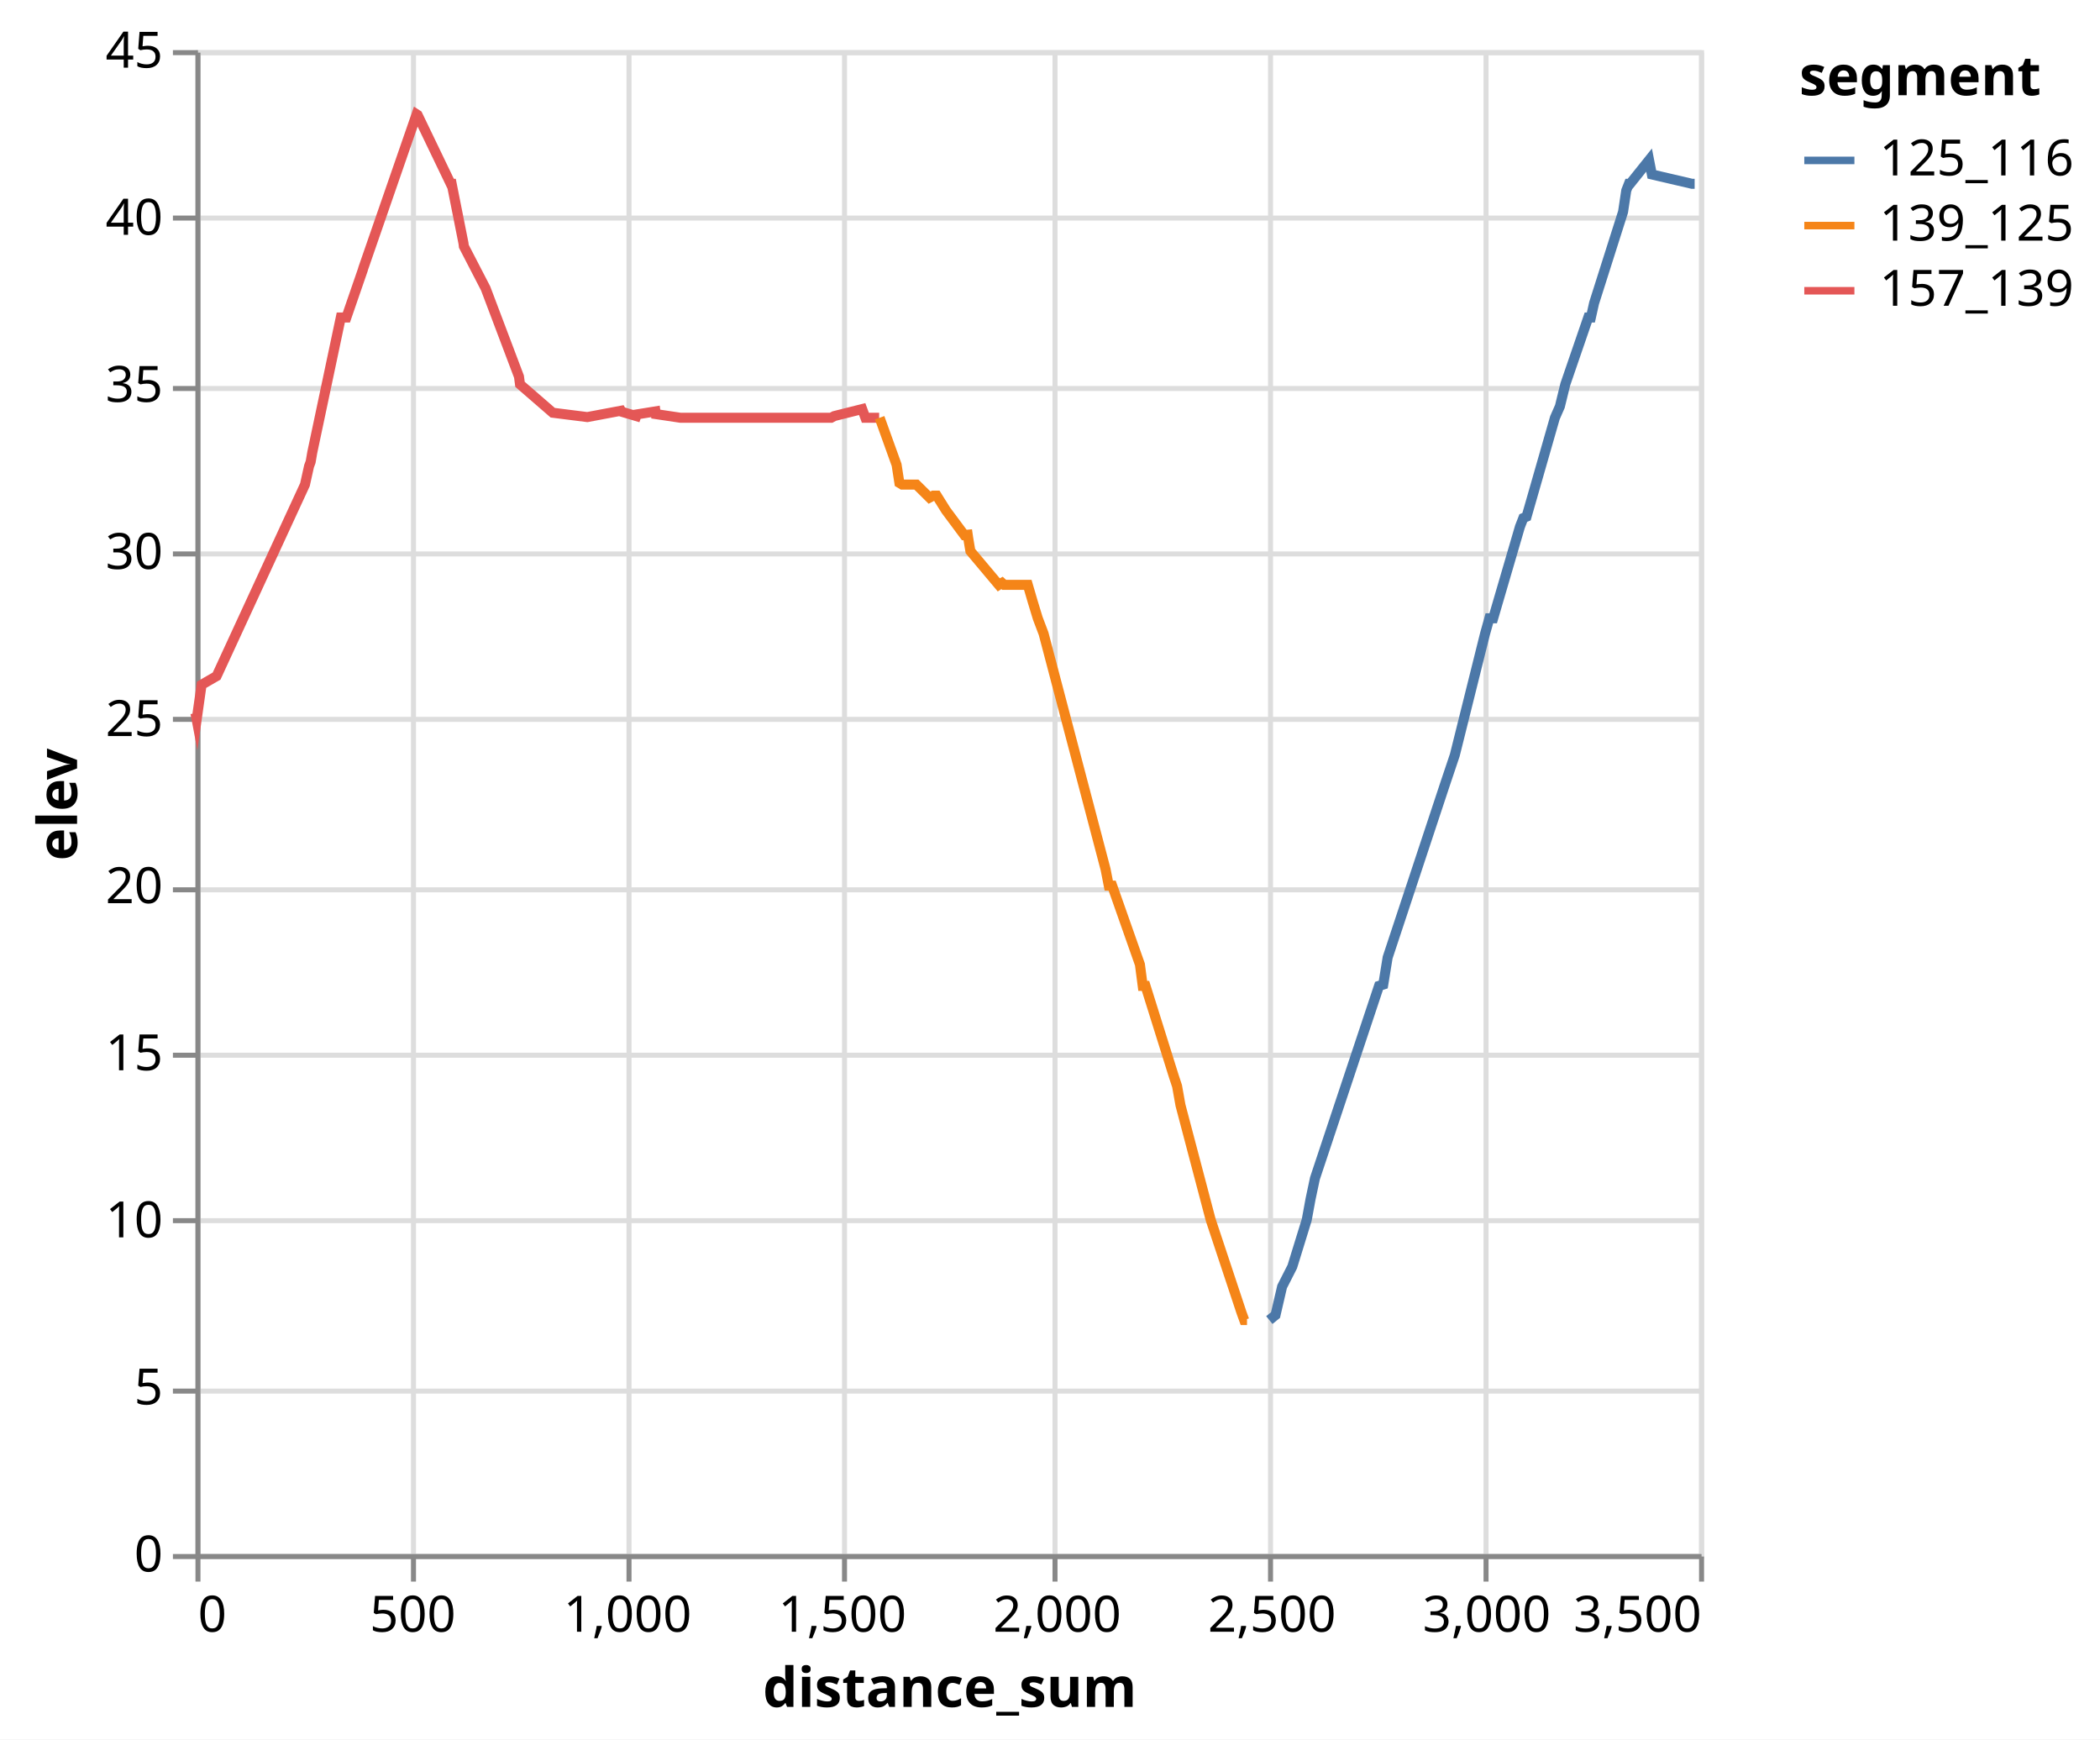
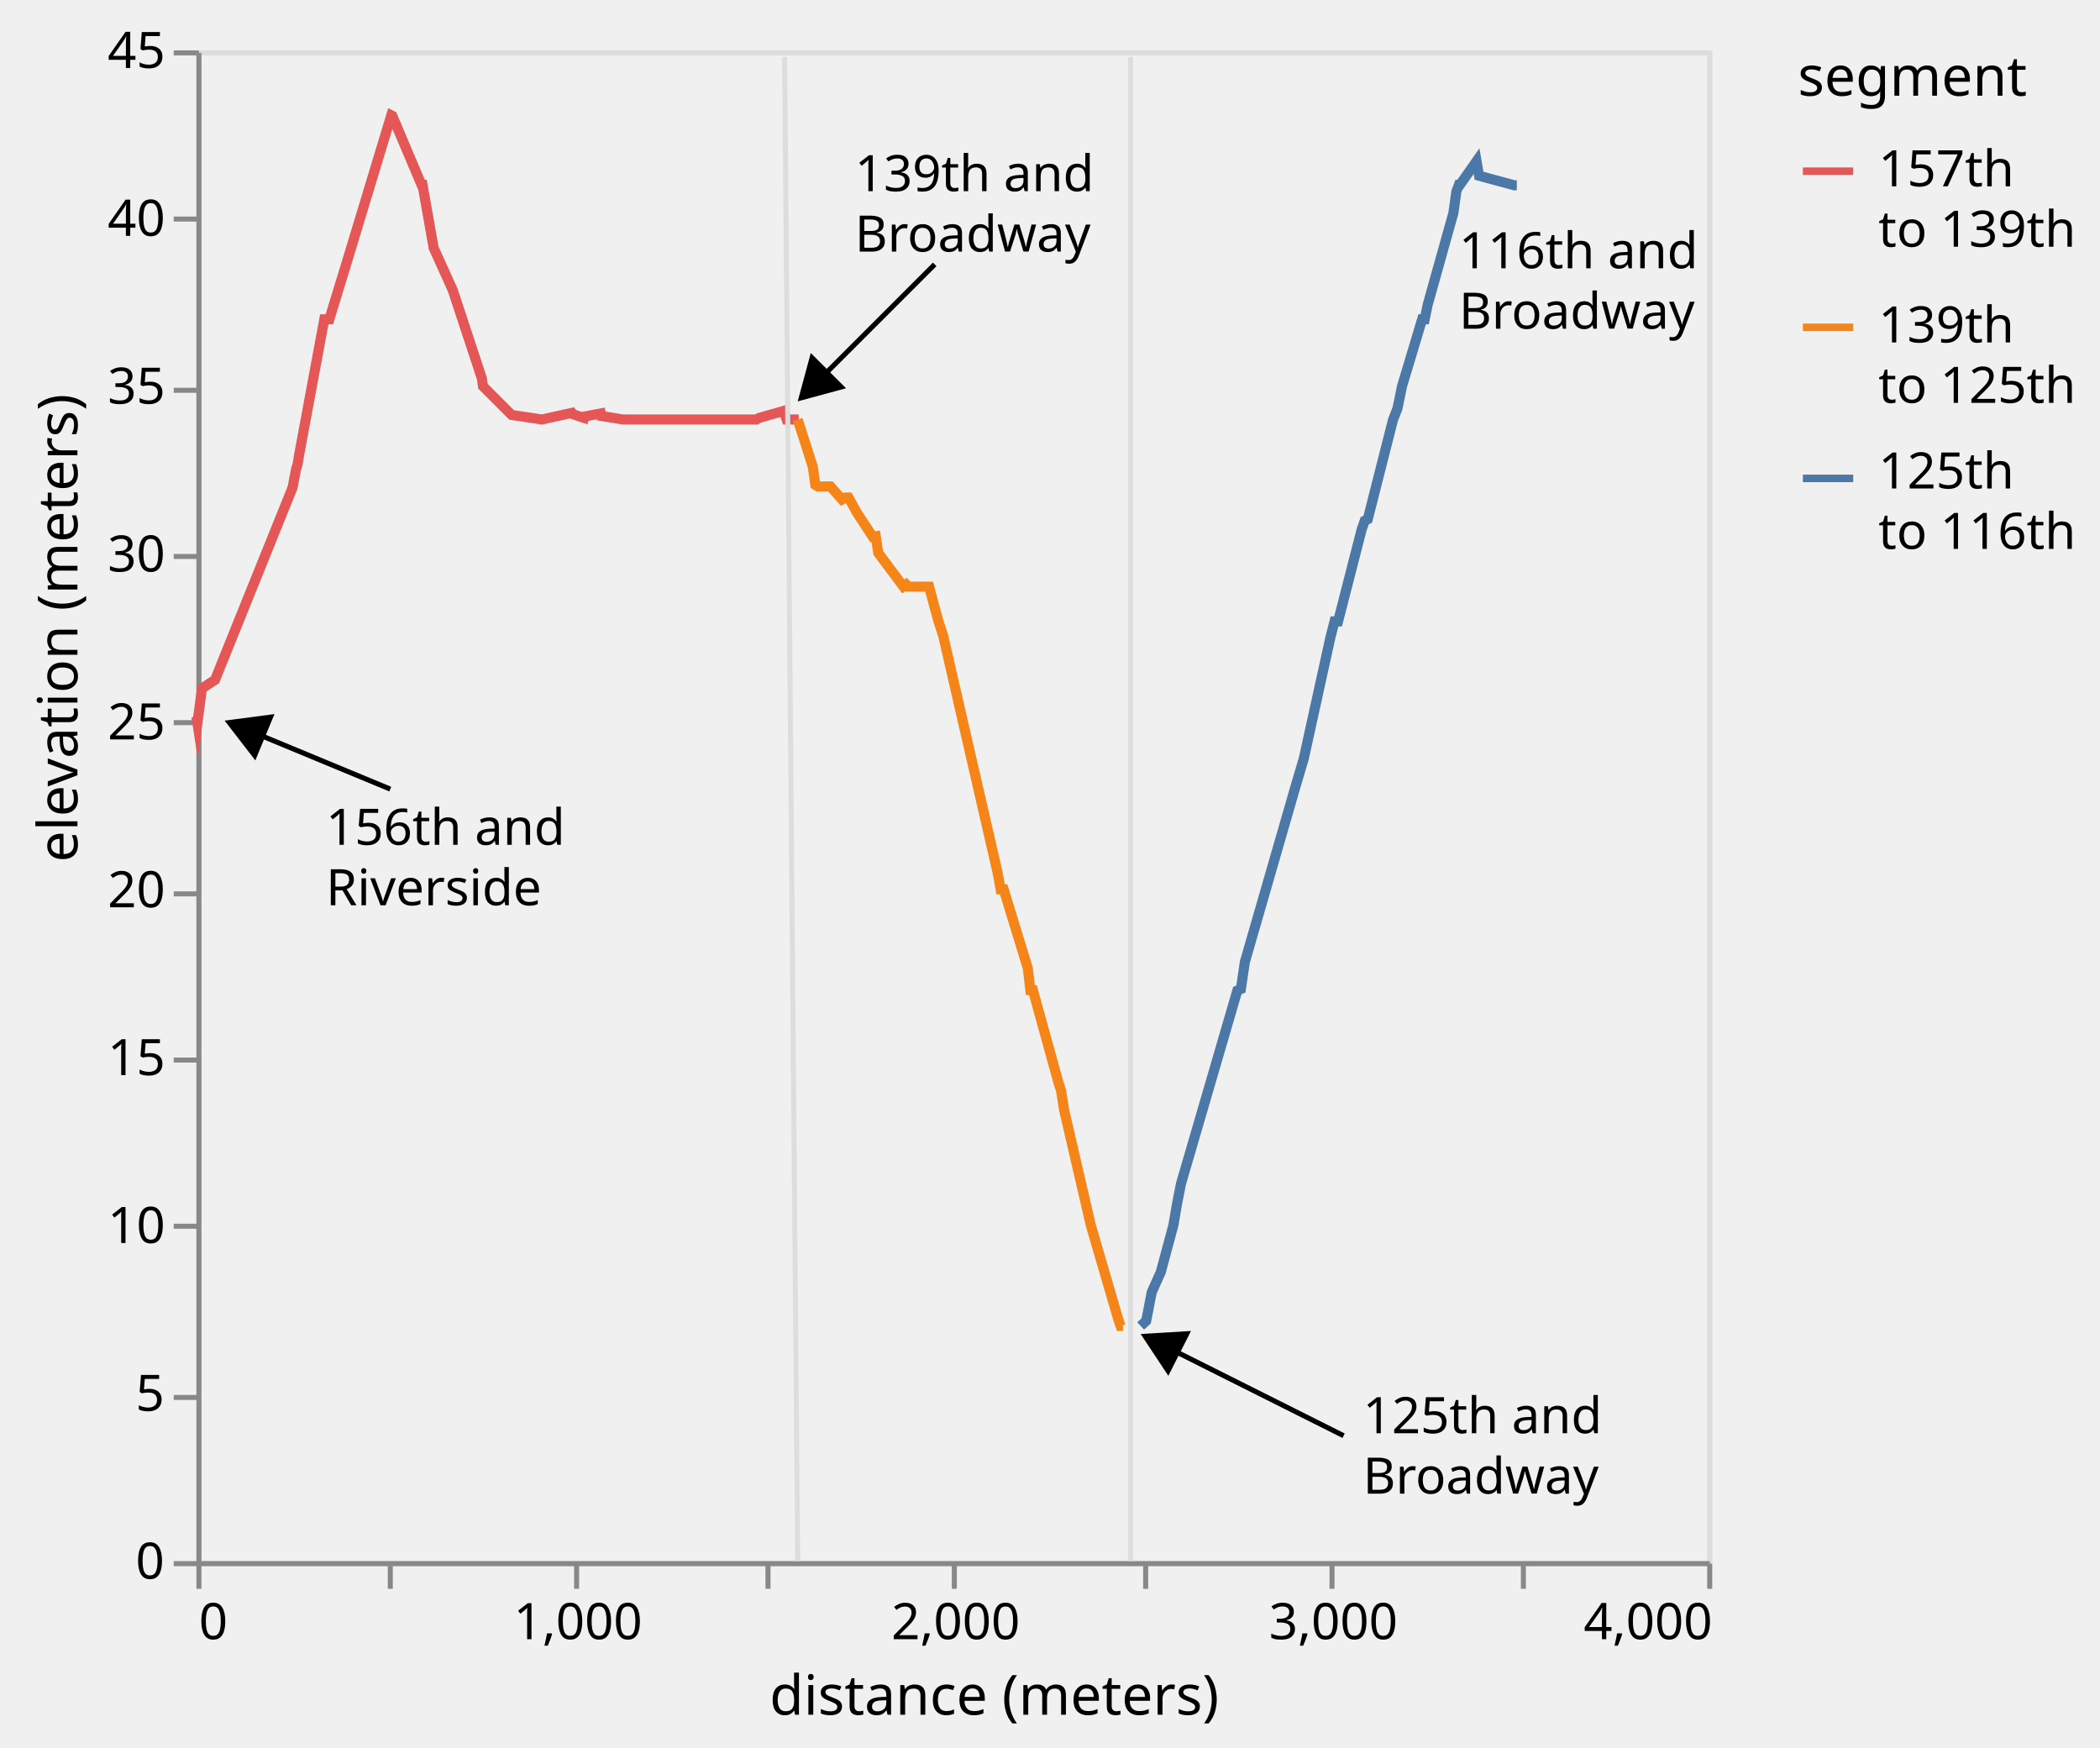
- <svg xmlns="http://www.w3.org/2000/svg" version="1.1" class="marks" width="419" height="347" viewBox="0 0 419 347">
-   <rect width="419" height="347" fill="white" />
-   <g fill="none" stroke-miterlimit="10" transform="translate(39,10)">
-     <g class="mark-group role-frame root" role="graphics-object" aria-roledescription="group mark container">
-       <g transform="translate(0,0)">
-         <path class="background" aria-hidden="true" d="M0.5,0.5h300v300h-300Z" stroke="#ddd" />
-         <g>
-           <g class="mark-group role-axis" aria-hidden="true">
-             <g transform="translate(0.5,300.5)">
-               <path class="background" aria-hidden="true" d="M0,0h0v0h0Z" pointer-events="none" />
-               <g>
-                 <g class="mark-rule role-axis-grid" pointer-events="none">
-                   <line transform="translate(0,-300)" x2="0" y2="300" stroke="#ddd" stroke-width="1" opacity="1" />
-                   <line transform="translate(43,-300)" x2="0" y2="300" stroke="#ddd" stroke-width="1" opacity="1" />
-                   <line transform="translate(86,-300)" x2="0" y2="300" stroke="#ddd" stroke-width="1" opacity="1" />
-                   <line transform="translate(129,-300)" x2="0" y2="300" stroke="#ddd" stroke-width="1" opacity="1" />
-                   <line transform="translate(171,-300)" x2="0" y2="300" stroke="#ddd" stroke-width="1" opacity="1" />
-                   <line transform="translate(214,-300)" x2="0" y2="300" stroke="#ddd" stroke-width="1" opacity="1" />
-                   <line transform="translate(257,-300)" x2="0" y2="300" stroke="#ddd" stroke-width="1" opacity="1" />
-                   <line transform="translate(300,-300)" x2="0" y2="300" stroke="#ddd" stroke-width="1" opacity="1" />
-                 </g>
-               </g>
-               <path class="foreground" aria-hidden="true" d="" pointer-events="none" display="none" />
-             </g>
-           </g>
-           <g class="mark-group role-axis" aria-hidden="true">
-             <g transform="translate(0.5,0.5)">
-               <path class="background" aria-hidden="true" d="M0,0h0v0h0Z" pointer-events="none" />
-               <g>
-                 <g class="mark-rule role-axis-grid" pointer-events="none">
-                   <line transform="translate(0,300)" x2="300" y2="0" stroke="#ddd" stroke-width="1" opacity="1" />
-                   <line transform="translate(0,267)" x2="300" y2="0" stroke="#ddd" stroke-width="1" opacity="1" />
-                   <line transform="translate(0,233)" x2="300" y2="0" stroke="#ddd" stroke-width="1" opacity="1" />
-                   <line transform="translate(0,200)" x2="300" y2="0" stroke="#ddd" stroke-width="1" opacity="1" />
-                   <line transform="translate(0,167)" x2="300" y2="0" stroke="#ddd" stroke-width="1" opacity="1" />
-                   <line transform="translate(0,133)" x2="300" y2="0" stroke="#ddd" stroke-width="1" opacity="1" />
-                   <line transform="translate(0,100)" x2="300" y2="0" stroke="#ddd" stroke-width="1" opacity="1" />
-                   <line transform="translate(0,67)" x2="300" y2="0" stroke="#ddd" stroke-width="1" opacity="1" />
-                   <line transform="translate(0,33)" x2="300" y2="0" stroke="#ddd" stroke-width="1" opacity="1" />
-                   <line transform="translate(0,0)" x2="300" y2="0" stroke="#ddd" stroke-width="1" opacity="1" />
-                 </g>
-               </g>
-               <path class="foreground" aria-hidden="true" d="" pointer-events="none" display="none" />
-             </g>
-           </g>
-           <g class="mark-group role-axis" role="graphics-symbol" aria-roledescription="axis" aria-label="X-axis titled 'distance_sum' for a linear scale with values from 0 to 3,500">
-             <g transform="translate(0.5,300.5)">
-               <path class="background" aria-hidden="true" d="M0,0h0v0h0Z" pointer-events="none" />
-               <g>
-                 <g class="mark-rule role-axis-tick" pointer-events="none">
-                   <line transform="translate(0,0)" x2="0" y2="5" stroke="#888" stroke-width="1" opacity="1" />
-                   <line transform="translate(43,0)" x2="0" y2="5" stroke="#888" stroke-width="1" opacity="1" />
-                   <line transform="translate(86,0)" x2="0" y2="5" stroke="#888" stroke-width="1" opacity="1" />
-                   <line transform="translate(129,0)" x2="0" y2="5" stroke="#888" stroke-width="1" opacity="1" />
-                   <line transform="translate(171,0)" x2="0" y2="5" stroke="#888" stroke-width="1" opacity="1" />
-                   <line transform="translate(214,0)" x2="0" y2="5" stroke="#888" stroke-width="1" opacity="1" />
-                   <line transform="translate(257,0)" x2="0" y2="5" stroke="#888" stroke-width="1" opacity="1" />
-                   <line transform="translate(300,0)" x2="0" y2="5" stroke="#888" stroke-width="1" opacity="1" />
-                 </g>
-                 <g class="mark-text role-axis-label" pointer-events="none">
-                   <text text-anchor="start" transform="translate(0,15)" font-family="sans-serif" font-size="10px" fill="#000" opacity="1">0</text>
-                   <text text-anchor="middle" transform="translate(42.85714,15)" font-family="sans-serif" font-size="10px" fill="#000" opacity="1">500</text>
-                   <text text-anchor="middle" transform="translate(85.71429,15)" font-family="sans-serif" font-size="10px" fill="#000" opacity="1">1,000</text>
-                   <text text-anchor="middle" transform="translate(128.5714,15)" font-family="sans-serif" font-size="10px" fill="#000" opacity="1">1,500</text>
-                   <text text-anchor="middle" transform="translate(171.4286,15)" font-family="sans-serif" font-size="10px" fill="#000" opacity="1">2,000</text>
-                   <text text-anchor="middle" transform="translate(214.2857,15)" font-family="sans-serif" font-size="10px" fill="#000" opacity="1">2,500</text>
-                   <text text-anchor="middle" transform="translate(257.1429,15)" font-family="sans-serif" font-size="10px" fill="#000" opacity="1">3,000</text>
-                   <text text-anchor="end" transform="translate(300,15)" font-family="sans-serif" font-size="10px" fill="#000" opacity="1">3,500</text>
-                 </g>
-                 <g class="mark-rule role-axis-domain" pointer-events="none">
-                   <line transform="translate(0,0)" x2="300" y2="0" stroke="#888" stroke-width="1" opacity="1" />
-                 </g>
-                 <g class="mark-text role-axis-title" pointer-events="none">
-                   <text text-anchor="middle" transform="translate(150,30)" font-family="sans-serif" font-size="11px" font-weight="bold" fill="#000" opacity="1">distance_sum</text>
-                 </g>
-               </g>
-               <path class="foreground" aria-hidden="true" d="" pointer-events="none" display="none" />
-             </g>
-           </g>
-           <g class="mark-group role-axis" role="graphics-symbol" aria-roledescription="axis" aria-label="Y-axis titled 'elev' for a linear scale with values from 0 to 45">
-             <g transform="translate(0.5,0.5)">
-               <path class="background" aria-hidden="true" d="M0,0h0v0h0Z" pointer-events="none" />
-               <g>
-                 <g class="mark-rule role-axis-tick" pointer-events="none">
-                   <line transform="translate(0,300)" x2="-5" y2="0" stroke="#888" stroke-width="1" opacity="1" />
-                   <line transform="translate(0,267)" x2="-5" y2="0" stroke="#888" stroke-width="1" opacity="1" />
-                   <line transform="translate(0,233)" x2="-5" y2="0" stroke="#888" stroke-width="1" opacity="1" />
-                   <line transform="translate(0,200)" x2="-5" y2="0" stroke="#888" stroke-width="1" opacity="1" />
-                   <line transform="translate(0,167)" x2="-5" y2="0" stroke="#888" stroke-width="1" opacity="1" />
-                   <line transform="translate(0,133)" x2="-5" y2="0" stroke="#888" stroke-width="1" opacity="1" />
-                   <line transform="translate(0,100)" x2="-5" y2="0" stroke="#888" stroke-width="1" opacity="1" />
-                   <line transform="translate(0,67)" x2="-5" y2="0" stroke="#888" stroke-width="1" opacity="1" />
-                   <line transform="translate(0,33)" x2="-5" y2="0" stroke="#888" stroke-width="1" opacity="1" />
-                   <line transform="translate(0,0)" x2="-5" y2="0" stroke="#888" stroke-width="1" opacity="1" />
-                 </g>
-                 <g class="mark-text role-axis-label" pointer-events="none">
-                   <text text-anchor="end" transform="translate(-7,303)" font-family="sans-serif" font-size="10px" fill="#000" opacity="1">0</text>
-                   <text text-anchor="end" transform="translate(-7,269.6667)" font-family="sans-serif" font-size="10px" fill="#000" opacity="1">5</text>
-                   <text text-anchor="end" transform="translate(-7,236.3333)" font-family="sans-serif" font-size="10px" fill="#000" opacity="1">10</text>
-                   <text text-anchor="end" transform="translate(-7,203)" font-family="sans-serif" font-size="10px" fill="#000" opacity="1">15</text>
-                   <text text-anchor="end" transform="translate(-7,169.6667)" font-family="sans-serif" font-size="10px" fill="#000" opacity="1">20</text>
-                   <text text-anchor="end" transform="translate(-7,136.3333)" font-family="sans-serif" font-size="10px" fill="#000" opacity="1">25</text>
-                   <text text-anchor="end" transform="translate(-7,103)" font-family="sans-serif" font-size="10px" fill="#000" opacity="1">30</text>
-                   <text text-anchor="end" transform="translate(-7,69.66667)" font-family="sans-serif" font-size="10px" fill="#000" opacity="1">35</text>
-                   <text text-anchor="end" transform="translate(-7,36.33333)" font-family="sans-serif" font-size="10px" fill="#000" opacity="1">40</text>
-                   <text text-anchor="end" transform="translate(-7,3)" font-family="sans-serif" font-size="10px" fill="#000" opacity="1">45</text>
-                 </g>
-                 <g class="mark-rule role-axis-domain" pointer-events="none">
-                   <line transform="translate(0,300)" x2="0" y2="-300" stroke="#888" stroke-width="1" opacity="1" />
-                 </g>
-                 <g class="mark-text role-axis-title" pointer-events="none">
-                   <text text-anchor="middle" transform="translate(-22.12305,150) rotate(-90) translate(0,-2)" font-family="sans-serif" font-size="11px" font-weight="bold" fill="#000" opacity="1">elev</text>
-                 </g>
-               </g>
-               <path class="foreground" aria-hidden="true" d="" pointer-events="none" display="none" />
-             </g>
-           </g>
-           <g class="mark-group role-scope pathgroup" role="graphics-object" aria-roledescription="group mark container">
-             <g transform="translate(0,0)">
-               <path class="background" aria-hidden="true" d="M0,0h300v300h-300Z" />
-               <g>
-                 <g class="mark-line role-mark marks" role="graphics-object" aria-roledescription="line mark container">
-                   <path aria-label="distance_sum: 0; elev: 25.16; segment: 157_139" role="graphics-symbol" aria-roledescription="line mark" d="M0,132.267L0.239,133.533L1.221,126.6L4.219,124.867L21.847,86.667L22.662,83L22.662,83L22.662,83L22.982,82.133L23.302,80.267L28.997,53.333L30.111,53.333L33.379,43.867L33.474,43.533L44.119,12.8L44.322,12.933L50.929,26.667L51.12,26.667L53.478,38.533L53.55,39.133L57.896,47.533L64.55,65.133L64.753,66.667L64.753,66.667L71.289,72.333L78.18,73.2L84.918,71.933L85.037,72.133L87.951,73L88.07,72.667L91.776,72.067L91.848,72.6L96.75,73.333L96.845,73.333L97.959,73.333L99.037,73.333L99.109,73.333L100.187,73.333L106.536,73.333L112.551,73.333L112.989,73.333L113.192,73.333L113.868,73.333L119.292,73.333L119.967,73.333L120.524,73.333L122.798,73.333L122.893,73.333L126.161,73.333L126.837,73.333L127.448,73L133.024,71.6L133.664,73.333L133.784,73.333L134.222,73.333L136.412,73.333" stroke="#e45756" stroke-width="2" />
-                 </g>
-               </g>
-               <path class="foreground" aria-hidden="true" d="" display="none" />
-             </g>
-             <g transform="translate(0,0)">
-               <path class="background" aria-hidden="true" d="M0,0h300v300h-300Z" />
-               <g>
-                 <g class="mark-line role-mark marks" role="graphics-object" aria-roledescription="line mark container">
-                   <path aria-label="distance_sum: 1592.58919862; elev: 34; segment: 139_125" role="graphics-symbol" aria-roledescription="line mark" d="M136.508,73.333L139.894,82.733L140.451,86.333L141.007,86.667L143.837,86.667L143.837,86.667L146.466,89.267L147.224,88.867L147.224,88.867L147.899,88.867L149.735,91.8L149.735,91.8L153.407,96.733L154.082,96.667L154.178,97.333L154.616,99.933L160.276,106.667L160.799,106.333L160.918,106.267L161.356,106.667L165.974,106.667L166.069,106.667L167.064,110.067L168.059,113.333L169.222,116.4L181.585,163.4L182.225,166.667L182.901,166.667L188.442,182.4L188.999,186.667L189.556,186.667L195.216,204.733L195.856,206.667L196.532,210.467L202.561,233.333L208.694,251.8L209.251,253.333L209.808,253.333" stroke="#f58518" stroke-width="2" />
-                 </g>
-               </g>
-               <path class="foreground" aria-hidden="true" d="" display="none" />
-             </g>
-             <g transform="translate(0,0)">
-               <path class="background" aria-hidden="true" d="M0,0h300v300h-300Z" />
-               <g>
-                 <g class="mark-line role-mark marks" role="graphics-object" aria-roledescription="line mark container">
-                   <path aria-label="distance_sum: 2499.72161502; elev: 7; segment: 125_116" role="graphics-symbol" aria-roledescription="line mark" d="M214.262,253.333L215.494,252.333L216.809,246.667L218.846,242.667L221.727,233.333L222.485,229.2L223.361,225.067L236.149,186.667L236.992,186.4L237.868,181L249.237,146.667L251.275,140.6L257.29,116.467L258.167,113.333L258.925,113.333L264.265,95.067L264.941,93.333L265.581,93.067L271.241,73.333L272.236,71.067L273.313,66.667L277.896,53.333L278.419,53.333L279.059,50.467L284.838,32.267L285.478,28L286.001,26.667L286.24,26.667L290.029,21.933L290.586,24.8L298.604,26.667L299.122,26.667" stroke="#4c78a8" stroke-width="2" />
-                 </g>
-               </g>
-               <path class="foreground" aria-hidden="true" d="" display="none" />
-             </g>
-           </g>
-           <g class="mark-group role-legend" role="graphics-symbol" aria-roledescription="legend" aria-label="Symbol legend titled 'segment' for stroke color with 3 values: 125_116, 139_125, 157_139">
-             <g transform="translate(320,0)">
-               <path class="background" aria-hidden="true" d="M0,0h55v53h-55Z" pointer-events="none" />
-               <g>
-                 <g class="mark-group role-legend-entry">
-                   <g transform="translate(0,16)">
-                     <path class="background" aria-hidden="true" d="M0,0h0v0h0Z" pointer-events="none" />
-                     <g>
-                       <g class="mark-group role-scope" role="graphics-object" aria-roledescription="group mark container">
-                         <g transform="translate(0,0)">
-                           <path class="background" aria-hidden="true" d="M0,0h54.931v11h-54.931Z" pointer-events="none" opacity="1" />
-                           <g>
-                             <g class="mark-symbol role-legend-symbol" pointer-events="none">
-                               <path transform="translate(6,6)" d="M-5,0L5,0" stroke="#4c78a8" stroke-width="1.5" opacity="1" />
-                             </g>
-                             <g class="mark-text role-legend-label" pointer-events="none">
-                               <text text-anchor="start" transform="translate(16,9)" font-family="sans-serif" font-size="10px" fill="#000" opacity="1">125_116</text>
-                             </g>
-                           </g>
-                           <path class="foreground" aria-hidden="true" d="" pointer-events="none" display="none" />
-                         </g>
-                         <g transform="translate(0,13)">
-                           <path class="background" aria-hidden="true" d="M0,0h54.931v11h-54.931Z" pointer-events="none" opacity="1" />
-                           <g>
-                             <g class="mark-symbol role-legend-symbol" pointer-events="none">
-                               <path transform="translate(6,6)" d="M-5,0L5,0" stroke="#f58518" stroke-width="1.5" opacity="1" />
-                             </g>
-                             <g class="mark-text role-legend-label" pointer-events="none">
-                               <text text-anchor="start" transform="translate(16,9)" font-family="sans-serif" font-size="10px" fill="#000" opacity="1">139_125</text>
-                             </g>
-                           </g>
-                           <path class="foreground" aria-hidden="true" d="" pointer-events="none" display="none" />
-                         </g>
-                         <g transform="translate(0,26)">
-                           <path class="background" aria-hidden="true" d="M0,0h54.931v11h-54.931Z" pointer-events="none" opacity="1" />
-                           <g>
-                             <g class="mark-symbol role-legend-symbol" pointer-events="none">
-                               <path transform="translate(6,6)" d="M-5,0L5,0" stroke="#e45756" stroke-width="1.5" opacity="1" />
-                             </g>
-                             <g class="mark-text role-legend-label" pointer-events="none">
-                               <text text-anchor="start" transform="translate(16,9)" font-family="sans-serif" font-size="10px" fill="#000" opacity="1">157_139</text>
-                             </g>
-                           </g>
-                           <path class="foreground" aria-hidden="true" d="" pointer-events="none" display="none" />
-                         </g>
-                       </g>
-                     </g>
-                     <path class="foreground" aria-hidden="true" d="" pointer-events="none" display="none" />
-                   </g>
-                 </g>
-                 <g class="mark-text role-legend-title" pointer-events="none">
-                   <text text-anchor="start" transform="translate(0,9)" font-family="sans-serif" font-size="11px" font-weight="bold" fill="#000" opacity="1">segment</text>
-                 </g>
-               </g>
-               <path class="foreground" aria-hidden="true" d="" pointer-events="none" display="none" />
-             </g>
-           </g>
-         </g>
-         <path class="foreground" aria-hidden="true" d="" display="none" />
+ <svg xmlns="http://www.w3.org/2000/svg" version="1.1" id="Layer_1" x="0px" y="0px" viewBox="0 0 417 347" style="enable-background:new 0 0 417 347;" xml:space="preserve">
+   <style type="text/css">
+ 	.st0{fill:none;stroke:#DDDDDD;stroke-miterlimit:10;}
+ 	.st1{fill:none;}
+ 	.st2{display:none;fill:none;stroke:#DDDDDD;stroke-miterlimit:10;}
+ 	.st3{fill:none;stroke:#888888;stroke-miterlimit:10;}
+ 	.st4{font-family:'ArialMT';}
+ 	.st5{font-size:10px;}
+ 	.st6{opacity:0;enable-background:new    ;}
+ 	.st7{font-family:'Arial-BoldMT';}
+ 	.st8{font-size:11px;}
+ 	.st9{display:none;}
+ 	.st10{fill:none;stroke:#E45756;stroke-width:2;stroke-miterlimit:10;}
+ 	.st11{display:none;fill:none;stroke:#E45756;stroke-width:2;stroke-miterlimit:10;}
+ 	.st12{fill:none;stroke:#F58518;stroke-width:2;stroke-miterlimit:10;}
+ 	.st13{display:none;fill:none;stroke:#F58518;stroke-width:2;stroke-miterlimit:10;}
+ 	.st14{fill:none;stroke:#4C78A8;stroke-width:2;stroke-miterlimit:10;}
+ 	.st15{display:none;fill:none;stroke:#4C78A8;stroke-width:2;stroke-miterlimit:10;}
+ 	.st16{fill:none;stroke:#4C78A8;stroke-width:1.5;stroke-miterlimit:10;}
+ 	.st17{fill:none;stroke:#F58518;stroke-width:1.5;stroke-miterlimit:10;}
+ 	.st18{fill:none;stroke:#E45756;stroke-width:1.5;stroke-miterlimit:10;}
+ 	.st19{fill:#FFFFFF;}
+ 	.st20{fill:#FFFFFF;stroke:#000000;stroke-miterlimit:10;}
+ 	.st21{fill:none;stroke:#000000;stroke-miterlimit:10;}
+ 	.st22{font-family:'MyriadPro-Regular';}
+ </style>
+   <path class="st0" d="M39.5,10.5h300v300h-300V10.5z" />
+   <path pointer-events="none" class="st1" d="M39.5,310.5L39.5,310.5L39.5,310.5L39.5,310.5z" />
+   <line class="st0" x1="39.5" y1="10.5" x2="39.5" y2="310.5" />
+   <line class="st0" x1="339.5" y1="10.5" x2="339.5" y2="310.5" />
+   <path pointer-events="none" class="st2" d="M39.5,310.5" />
+   <path pointer-events="none" class="st1" d="M39.5,10.5L39.5,10.5L39.5,10.5L39.5,10.5z" />
+   <line class="st0" x1="39.5" y1="310.5" x2="339.5" y2="310.5" />
+   <line class="st0" x1="39.5" y1="10.5" x2="339.5" y2="10.5" />
+   <path pointer-events="none" class="st2" d="M39.5,10.5" />
+   <path pointer-events="none" class="st1" d="M39.5,310.5L39.5,310.5L39.5,310.5L39.5,310.5z" />
+   <line class="st3" x1="39.5" y1="310.5" x2="39.5" y2="315.5" />
+   <line class="st3" x1="77.5" y1="310.5" x2="77.5" y2="315.5" />
+   <line class="st3" x1="114.5" y1="310.5" x2="114.5" y2="315.5" />
+   <line class="st3" x1="152.5" y1="310.5" x2="152.5" y2="315.5" />
+   <line class="st3" x1="189.5" y1="310.5" x2="189.5" y2="315.5" />
+   <line class="st3" x1="227.5" y1="310.5" x2="227.5" y2="315.5" />
+   <line class="st3" x1="264.5" y1="310.5" x2="264.5" y2="315.5" />
+   <line class="st3" x1="302.5" y1="310.5" x2="302.5" y2="315.5" />
+   <line class="st3" x1="339.5" y1="310.5" x2="339.5" y2="315.5" />
+   <text transform="matrix(1 0 0 1 39.5 325.5)" class="st4 st5">0</text>
+   <text transform="matrix(1 0 0 1 68.6577 325.5)" class="st6 st4 st5">500</text>
+   <text transform="matrix(1 0 0 1 101.9878 325.5)" class="st4 st5">1,000</text>
+   <text transform="matrix(1 0 0 1 139.4878 325.5)" class="st6 st4 st5">1,500</text>
+   <text transform="matrix(1 0 0 1 176.9878 325.5)" class="st4 st5">2,000</text>
+   <text transform="matrix(1 0 0 1 214.4878 325.5)" class="st6 st4 st5">2,500</text>
+   <text transform="matrix(1 0 0 1 251.9878 325.5)" class="st4 st5">3,000</text>
+   <text transform="matrix(1 0 0 1 289.4878 325.5)" class="st6 st4 st5">3,500</text>
+   <text transform="matrix(1 0 0 1 314.4756 325.5)" class="st4 st5">4,000</text>
+   <line class="st3" x1="39.5" y1="310.5" x2="339.5" y2="310.5" />
+   <text transform="matrix(1 0 0 1 152.8181 340.5)" class="st7 st8">distance (meters)</text>
+   <path pointer-events="none" class="st9" d="M39.5,310.5" />
+   <path pointer-events="none" class="st1" d="M39.5,10.5L39.5,10.5L39.5,10.5L39.5,10.5z" />
+   <line class="st3" x1="39.5" y1="310.5" x2="34.5" y2="310.5" />
+   <line class="st3" x1="39.5" y1="277.5" x2="34.5" y2="277.5" />
+   <line class="st3" x1="39.5" y1="243.5" x2="34.5" y2="243.5" />
+   <line class="st3" x1="39.5" y1="210.5" x2="34.5" y2="210.5" />
+   <line class="st3" x1="39.5" y1="177.5" x2="34.5" y2="177.5" />
+   <line class="st3" x1="39.5" y1="143.5" x2="34.5" y2="143.5" />
+   <line class="st3" x1="39.5" y1="110.5" x2="34.5" y2="110.5" />
+   <line class="st3" x1="39.5" y1="77.5" x2="34.5" y2="77.5" />
+   <line class="st3" x1="39.5" y1="43.5" x2="34.5" y2="43.5" />
+   <line class="st3" x1="39.5" y1="10.5" x2="34.5" y2="10.5" />
+   <text transform="matrix(1 0 0 1 26.9385 313.5)" class="st4 st5">0</text>
+   <text transform="matrix(1 0 0 1 26.9385 280.1666)" class="st4 st5">5</text>
+   <text transform="matrix(1 0 0 1 21.377 246.8333)" class="st4 st5">10</text>
+   <text transform="matrix(1 0 0 1 21.377 213.5)" class="st4 st5">15</text>
+   <text transform="matrix(1 0 0 1 21.377 180.1667)" class="st4 st5">20</text>
+   <text transform="matrix(1 0 0 1 21.377 146.8333)" class="st4 st5">25</text>
+   <text transform="matrix(1 0 0 1 21.377 113.5)" class="st4 st5">30</text>
+   <text transform="matrix(1 0 0 1 21.377 80.1667)" class="st4 st5">35</text>
+   <text transform="matrix(1 0 0 1 21.377 46.8334)" class="st4 st5">40</text>
+   <text transform="matrix(1 0 0 1 21.377 13.5)" class="st4 st5">45</text>
+   <line class="st3" x1="39.5" y1="310.5" x2="39.5" y2="10.5" />
+   <text transform="matrix(6.123234e-17 -1 1 6.123234e-17 15.377 171.2051)" class="st7 st8">elevation (meters)</text>
+   <path pointer-events="none" class="st9" d="M39.5,10.5" />
+   <path class="st1" d="M39,10h300v300H39V10z" />
+   <path class="st10" d="M39,142.3l0.2,1.3l0.9-6.9l2.6-1.7l15.4-38.2l0.7-3.7l0,0l0,0l0.3-0.9l0.3-1.9l5-26.9h1l2.9-9.5l0.1-0.3  l9.3-30.7l0.2,0.1l5.8,13.7h0.2L86,48.6l0.1,0.6l3.8,8.4l5.8,17.6l0.2,1.5l0,0l5.7,5.7l6,0.9l5.9-1.3l0.1,0.2L116,83l0.1-0.3  l3.2-0.6l0.1,0.5l4.3,0.7h0.1h1h0.9h0.1h0.9h5.6h5.3h0.4h0.2h0.6h4.7h0.6h0.5h2h0.1h2.9h0.6l0.5-0.3l4.9-1.4l0.6,1.7h0.1h0.4h1.9" />
+   <path class="st11" d="M39,10" />
+   <path class="st1" d="M39,10h300v300H39V10z" />
+   <path class="st12" d="M158.4,83.3l3,9.4l0.5,3.6l0.5,0.3h2.5l0,0l2.3,2.6l0.7-0.4l0,0h0.6l1.6,2.9l0,0l3.2,4.9l0.6-0.1l0.1,0.7  l0.4,2.6l5,6.7l0.5-0.3l0.1-0.1l0.4,0.4h4h0.1l0.9,3.4l0.9,3.3l1,3.1l10.8,47l0.6,3.3h0.6l4.8,15.7l0.5,4.3h0.5l5,18.1l0.6,1.9  l0.6,3.8l5.3,22.9l5.4,18.5l0.5,1.5h0.5" />
+   <path class="st13" d="M39,10" />
+   <path class="st1" d="M39,10h300v300H39V10z" />
+   <path class="st14" d="M226.5,263.3l1.1-1l1.1-5.7l1.8-4l2.5-9.3l0.7-4.1l0.8-4.1l11.2-38.4l0.7-0.3l0.8-5.4l9.9-34.3l1.8-6.1  l5.3-24.1l0.8-3.1h0.7l4.7-18.3l0.6-1.7l0.6-0.3l5-19.7l0.9-2.3l0.9-4.4l4-13.3h0.5l0.6-2.9l5.1-18.2l0.6-4.3l0.5-1.3h0.2l3.3-4.7  l0.5,2.9l7,1.9h0.5" />
+   <path class="st15" d="M39,10" />
+   <path pointer-events="none" class="st1" d="M357,10h55v53h-55V10z" />
+   <path pointer-events="none" class="st1" d="M357,26L357,26L357,26L357,26z" />
+   <path pointer-events="none" class="st1" d="M357,86h54.9v11H357V86z" />
+   <path class="st16" d="M358,95h10" />
+   <text transform="matrix(1 0 0 1 373 97)" class="st4 st5">125th</text>
+   <text transform="matrix(1 0 0 1 373 109)" class="st4 st5">to 116th</text>
+   <path pointer-events="none" class="st9" d="M357,144" />
+   <path pointer-events="none" class="st1" d="M357,115h54.9v11H357V115z" />
+   <path class="st17" d="M358,65h10" />
+   <text transform="matrix(1 0 0 1 373 68)" class="st4 st5">139th </text>
+   <text transform="matrix(1 0 0 1 373 80)" class="st4 st5">to 125th</text>
+   <path pointer-events="none" class="st9" d="M357,115" />
+   <path pointer-events="none" class="st1" d="M357,87h54.9v11H357V87z" />
+   <path class="st18" d="M358,34h10" />
+   <text transform="matrix(1 0 0 1 373 37)" class="st4 st5">157th</text>
+   <text transform="matrix(1 0 0 1 373 49)" class="st4 st5">to 139th</text>
+   <path pointer-events="none" class="st9" d="M357,87" />
+   <path pointer-events="none" class="st9" d="M357,26" />
+   <text transform="matrix(1 0 0 1 357 19)" class="st7 st8">segment</text>
+   <path pointer-events="none" class="st9" d="M357,10" />
+   <path class="st9" d="M39,10" />
+   <path class="st0" d="M222.6,310" />
+   <line class="st0" x1="224.5" y1="310" x2="224.5" y2="11.3" />
+   <line class="st0" x1="158.4" y1="310" x2="155.8" y2="11.3" />
+   <g>
+     <path class="st19" d="M156,83.3" />
+   </g>
+   <path class="st12" d="M224.5,264.9" />
+   <path class="st20" d="M174.3,310" />
+   <g>
+     <line class="st19" x1="185.6" y1="52.5" x2="158.4" y2="79.7" />
+     <g>
+       <line class="st21" x1="185.6" y1="52.5" x2="163.5" y2="74.6" />
+       <g>
+         <polygon points="161,70.1 158.4,79.7 168,77.1    " />
      </g>
    </g>
  </g>
+   <g>
+     <line class="st19" x1="266.8" y1="285.1" x2="226.5" y2="264.9" />
+     <g>
+       <line class="st21" x1="266.8" y1="285.1" x2="232.9" y2="268.1" />
+       <g>
+         <polygon points="236.5,264.3 226.5,264.9 232,273.2    " />
+       </g>
+     </g>
+   </g>
+   <rect x="169.7" y="30.9" class="st1" width="49.8" height="25.3" />
+   <text transform="matrix(1 0 0 1 169.7497 37.9612)">
+     <tspan x="0" y="0" class="st22 st5">139th and </tspan>
+     <tspan x="0" y="12" class="st22 st5">Broadway</tspan>
+   </text>
+   <rect x="270.6" y="277.5" class="st1" width="49.8" height="25.3" />
+   <text transform="matrix(1 0 0 1 270.642 284.6002)">
+     <tspan x="0" y="0" class="st22 st5">125th and </tspan>
+     <tspan x="0" y="12" class="st22 st5">Broadway</tspan>
+   </text>
+   <rect x="64.7" y="160.7" class="st1" width="49.8" height="25.3" />
+   <text transform="matrix(1 0 0 1 64.7224 167.7612)">
+     <tspan x="0" y="0" class="st22 st5">156th and </tspan>
+     <tspan x="0" y="12" class="st22 st5">Riverside</tspan>
+   </text>
+   <g>
+     <line class="st19" x1="77.5" y1="156.7" x2="44.6" y2="143.1" />
+     <g>
+       <line class="st21" x1="77.5" y1="156.7" x2="51.2" y2="145.8" />
+       <g>
+         <polygon points="54.5,141.8 44.6,143.1 50.7,151    " />
+       </g>
+     </g>
+   </g>
+   <rect x="289.7" y="46.2" class="st1" width="49.8" height="25.3" />
+   <text transform="matrix(1 0 0 1 289.707 53.2718)">
+     <tspan x="0" y="0" class="st22 st5">116th and </tspan>
+     <tspan x="0" y="12" class="st22 st5">Broadway</tspan>
+   </text>
+   <text transform="matrix(1 0 0 1 542.7773 62.8887)" class="st22 st5">Lorem ipsum</text>
</svg>
